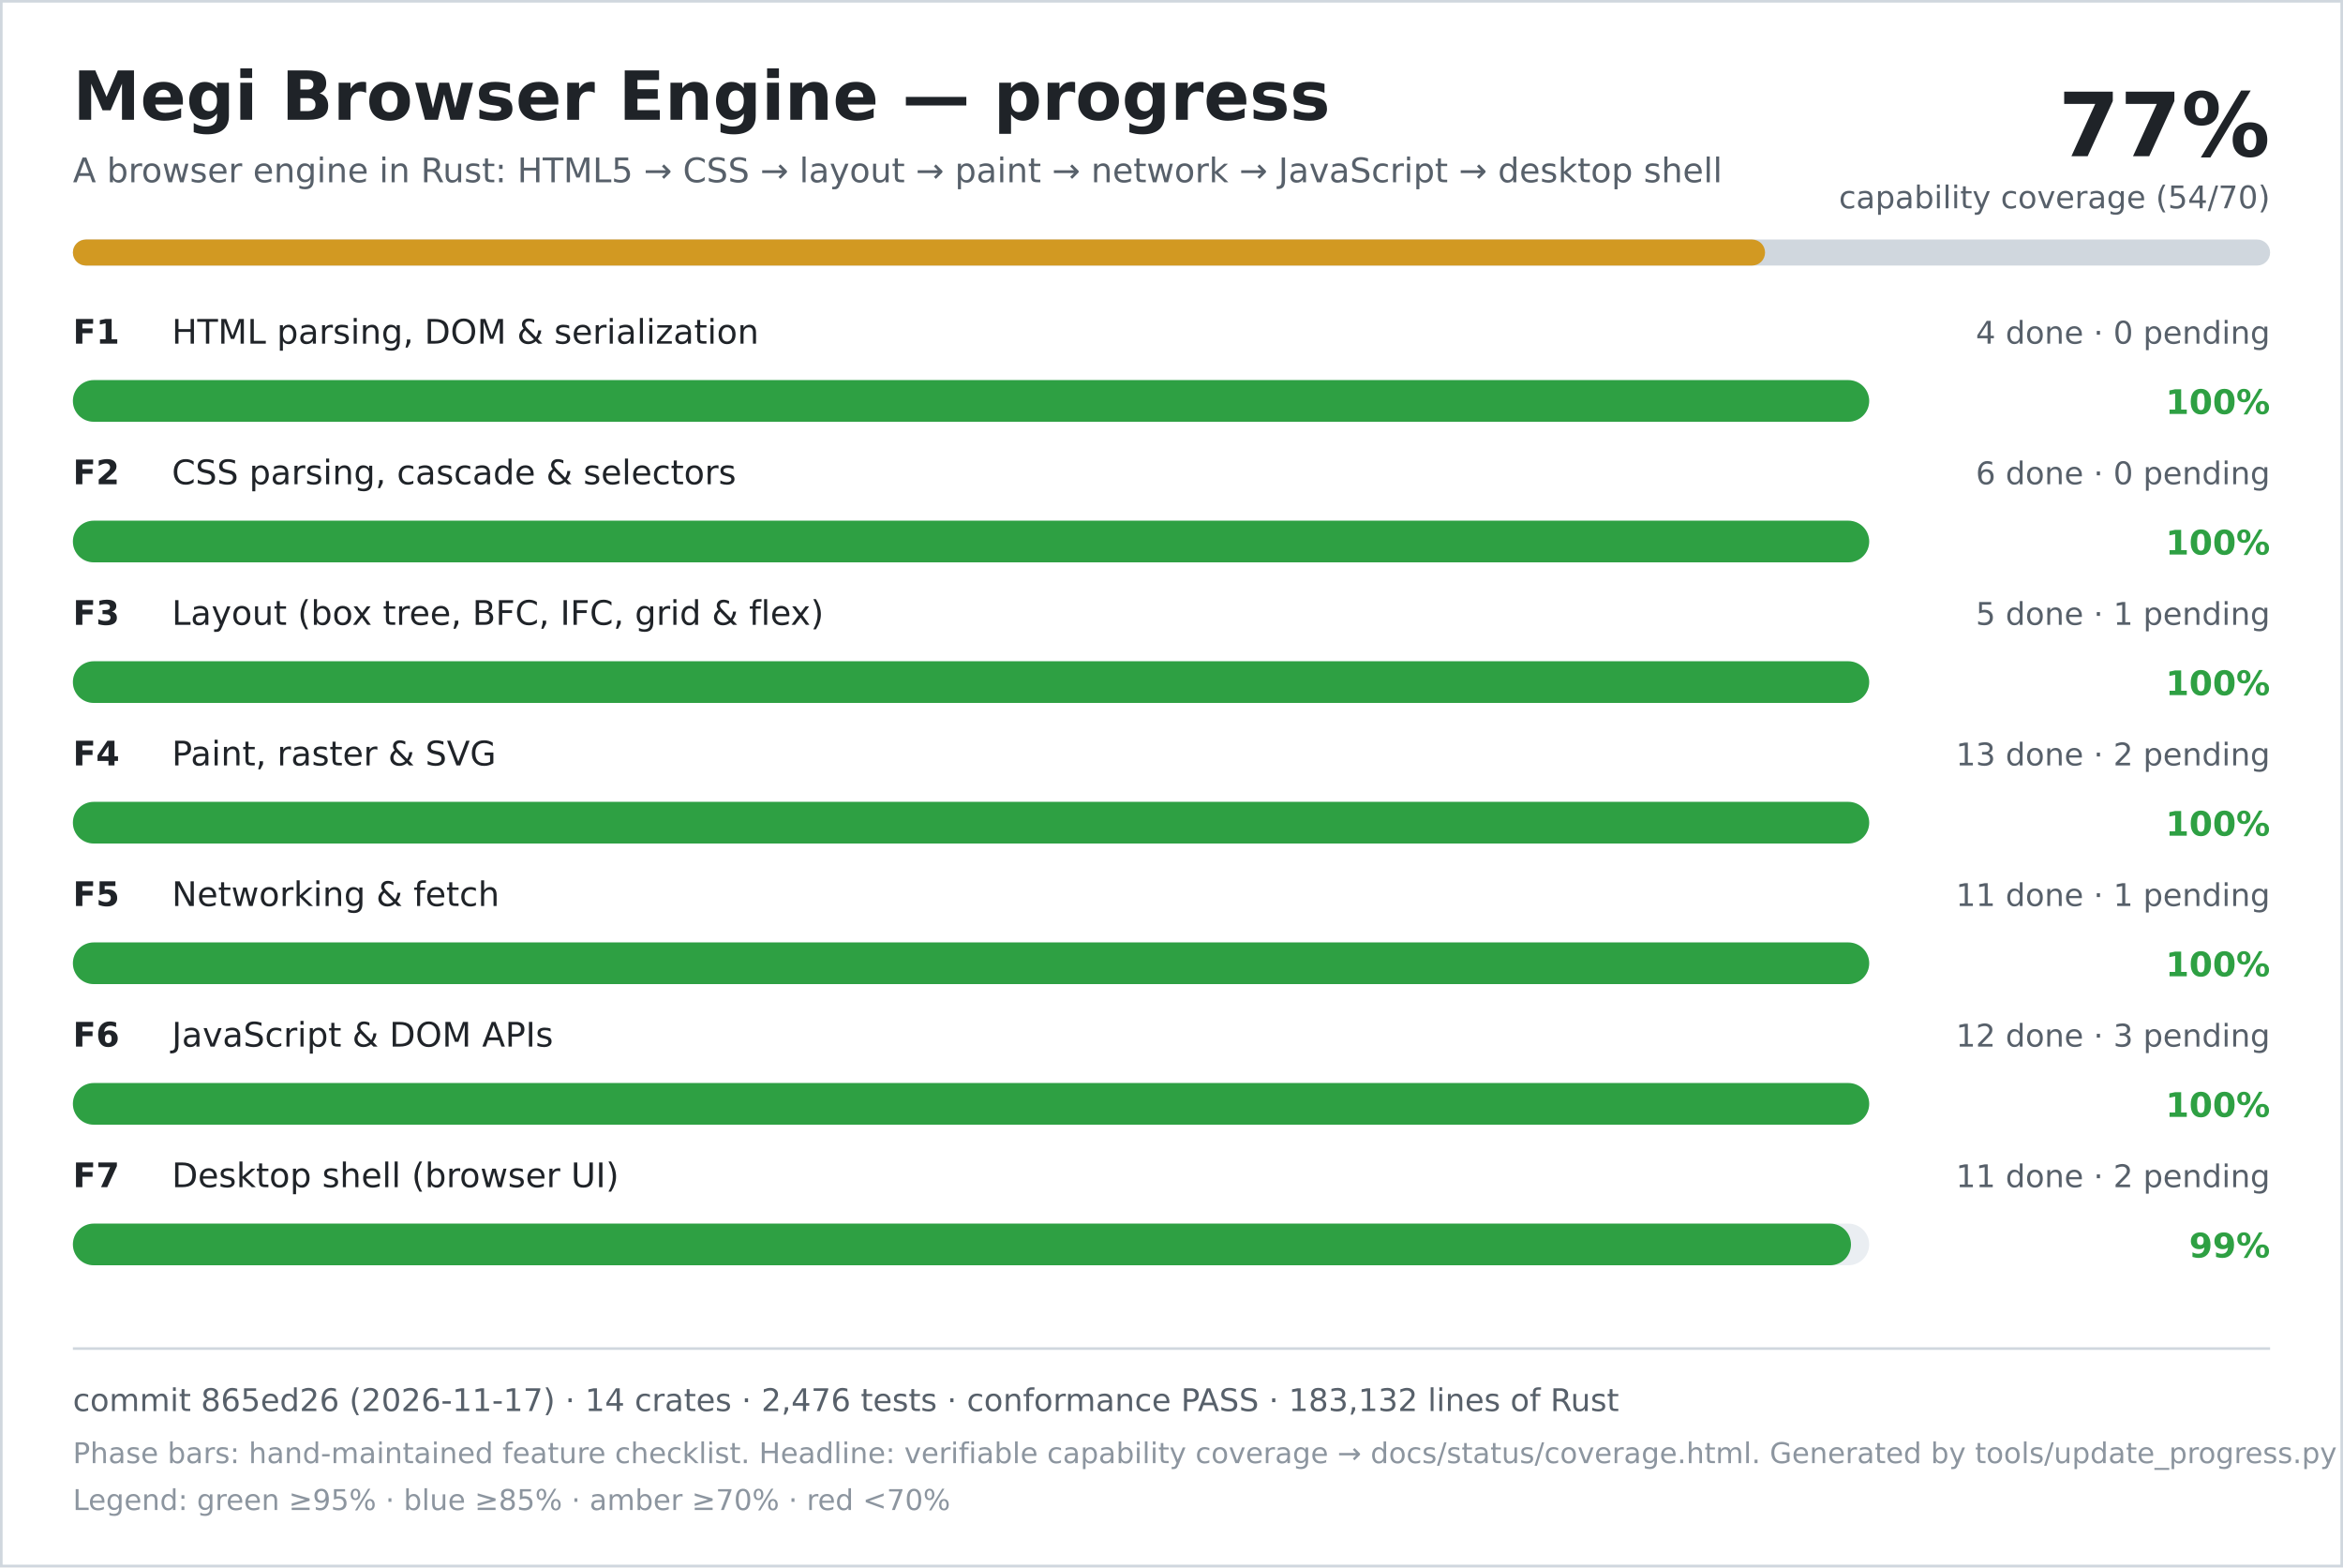
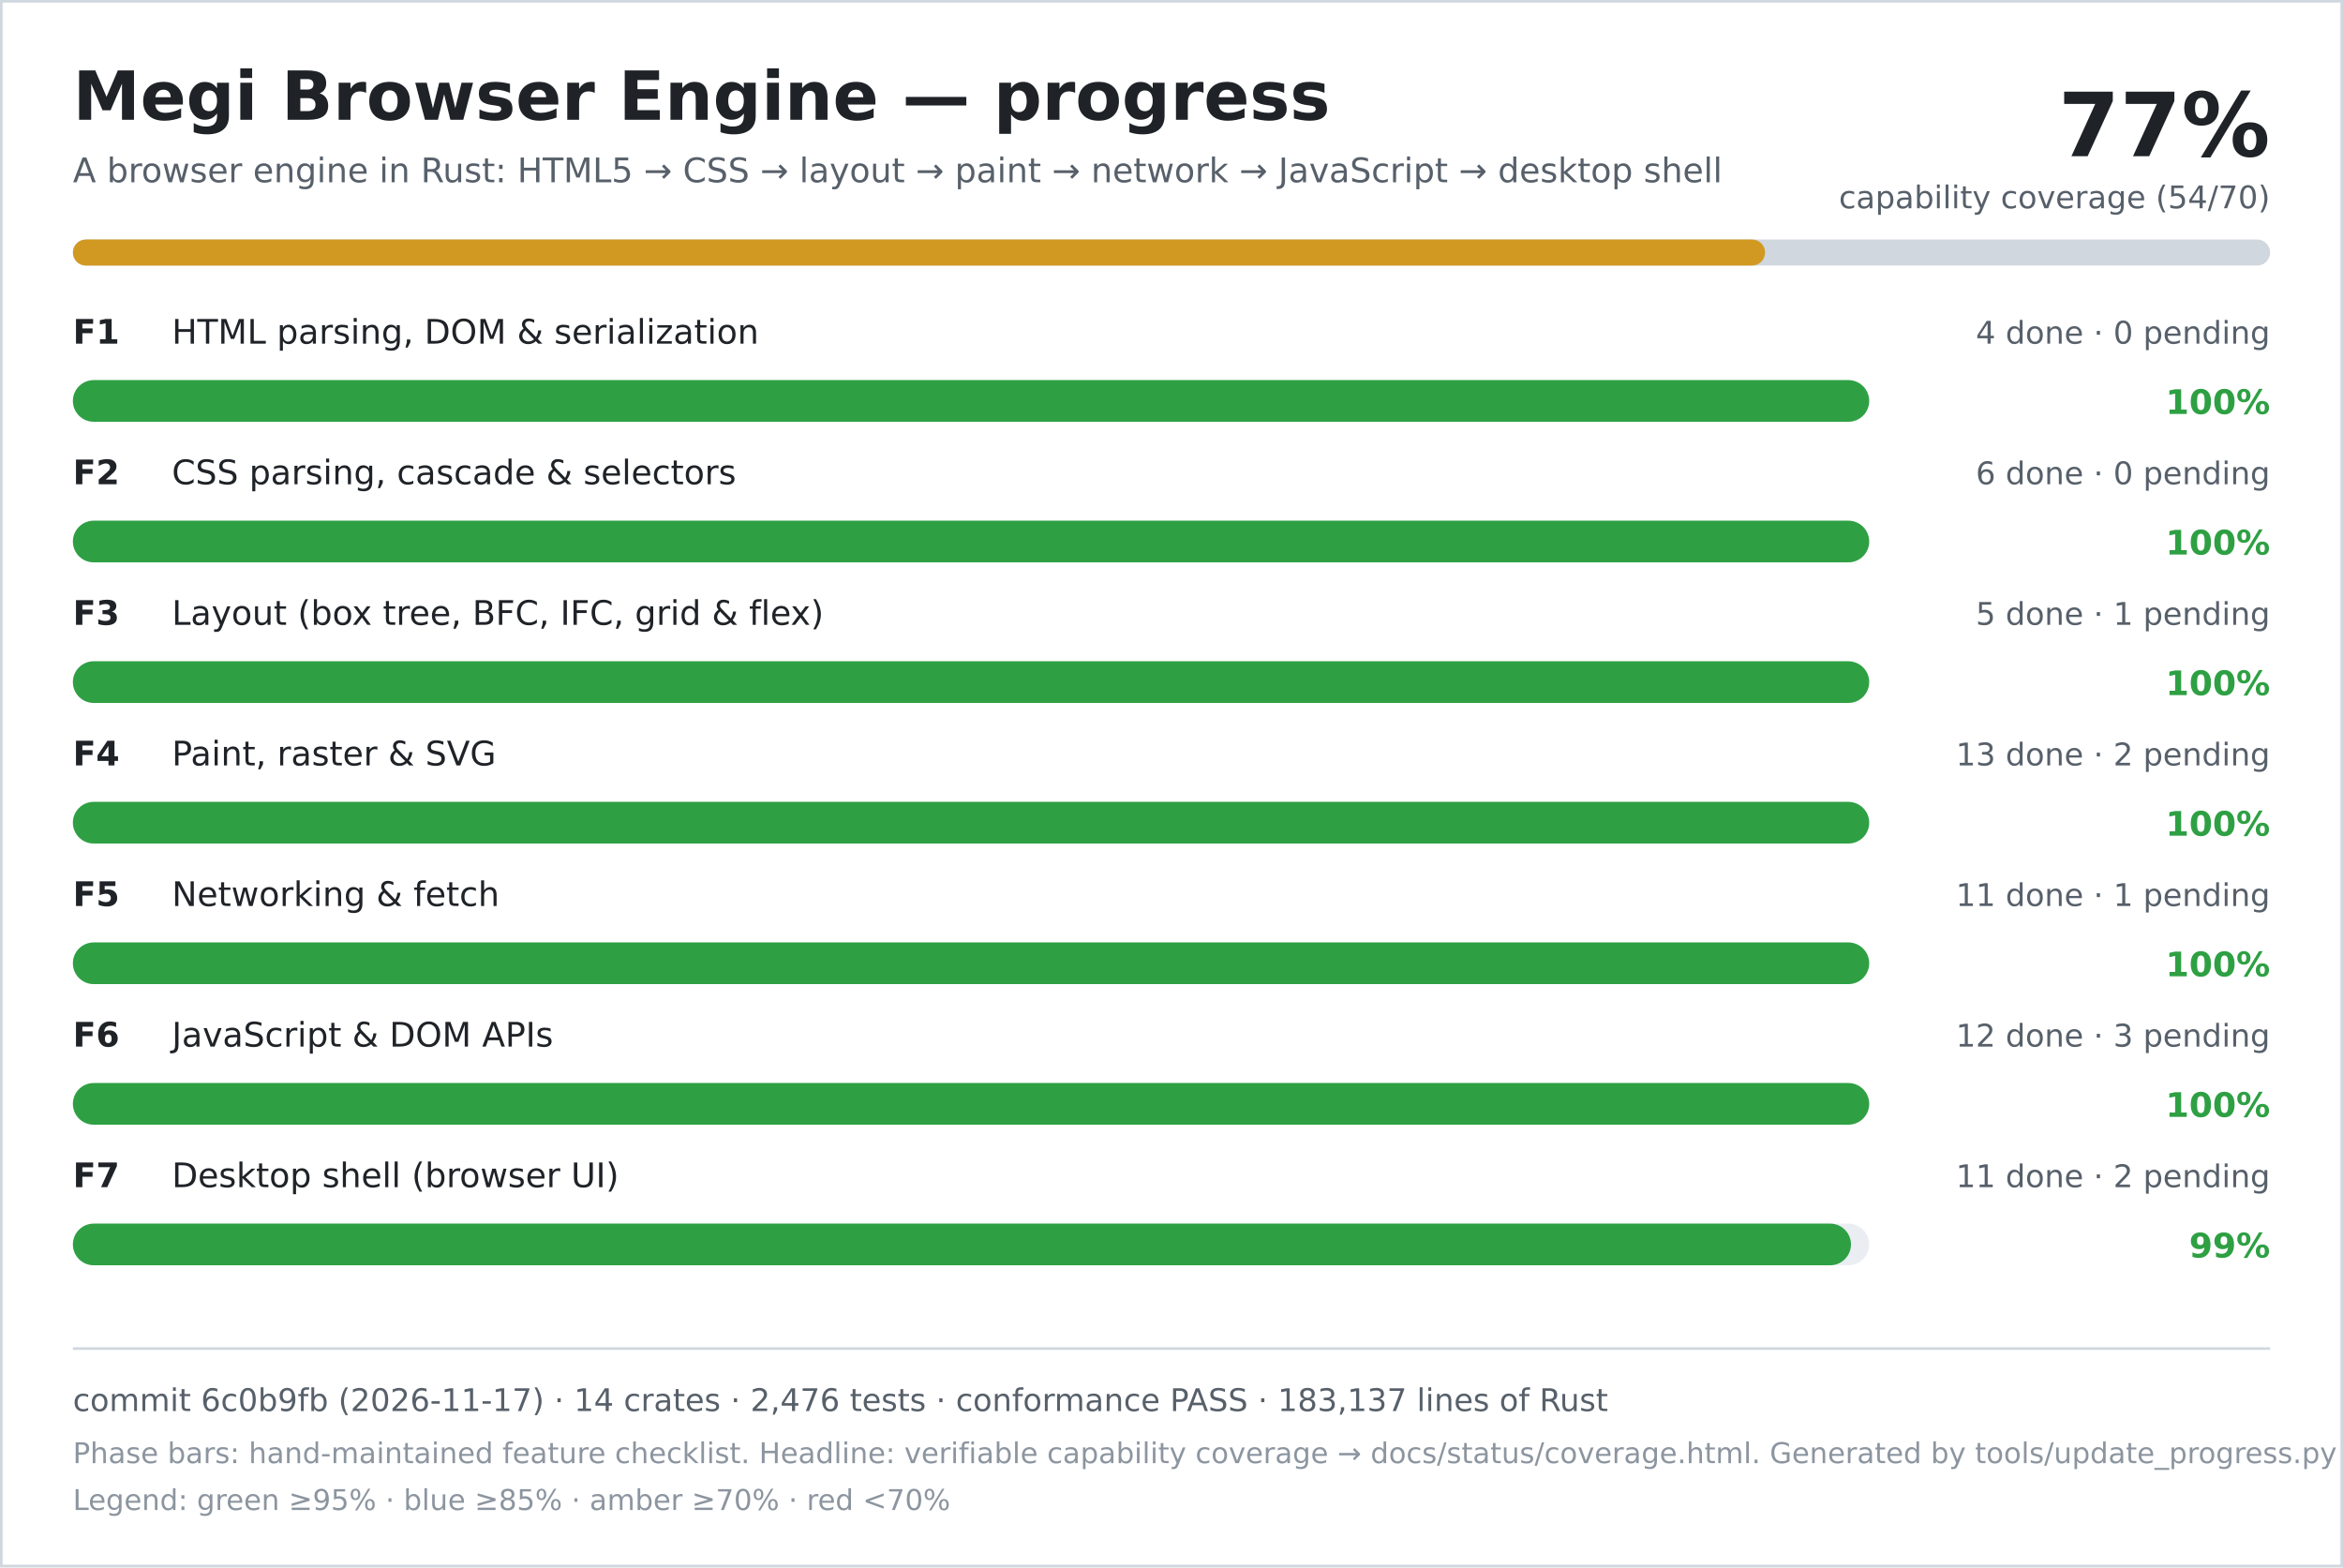
<svg xmlns="http://www.w3.org/2000/svg" width="900" height="602" viewBox="0 0 900 602" role="img" aria-labelledby="title desc">
  <rect width="900" height="602" fill="#ffffff" />
  <rect x="0.5" y="0.5" width="899" height="601" fill="none" stroke="#d0d7de" />
  <text x="28" y="46" font-family="DejaVu Sans, Verdana, sans-serif" font-size="26" font-weight="700" fill="#1f2328">Megi Browser Engine — progress</text>
  <text x="28" y="70" font-family="DejaVu Sans, Verdana, sans-serif" font-size="13" fill="#57606a">A browser engine in Rust: HTML5 → CSS → layout → paint → network → JavaScript → desktop shell</text>
  <text x="872" y="60" text-anchor="end" font-family="DejaVu Sans, Verdana, sans-serif" font-size="34" font-weight="700" fill="#1f2328">77%</text>
  <text x="872" y="80" text-anchor="end" font-family="DejaVu Sans, Verdana, sans-serif" font-size="12" fill="#57606a">capability coverage (54/70)</text>
  <rect x="28" y="92" width="844" height="10" rx="5" fill="#d0d7de" />
  <rect x="28" y="92" width="650" height="10" rx="5" fill="#d29922" />
  <text x="28" y="132" font-family="DejaVu Sans, Verdana, sans-serif" font-size="13" font-weight="700" fill="#1f2328">F1</text>
  <text x="66" y="132" font-family="DejaVu Sans, Verdana, sans-serif" font-size="13" fill="#1f2328">HTML parsing, DOM &amp; serialization</text>
  <text x="872" y="132" text-anchor="end" font-family="DejaVu Sans, Verdana, sans-serif" font-size="12" fill="#57606a">4 done · 0 pending</text>
  <rect x="28" y="146" width="690" height="16" rx="8" fill="#eaeef2" />
  <rect x="28" y="146" width="690" height="16" rx="8" fill="#2ea043" />
  <text x="872" y="159" text-anchor="end" font-family="DejaVu Sans, Verdana, sans-serif" font-size="13" font-weight="700" fill="#2ea043">100%</text>
  <text x="28" y="186" font-family="DejaVu Sans, Verdana, sans-serif" font-size="13" font-weight="700" fill="#1f2328">F2</text>
  <text x="66" y="186" font-family="DejaVu Sans, Verdana, sans-serif" font-size="13" fill="#1f2328">CSS parsing, cascade &amp; selectors</text>
  <text x="872" y="186" text-anchor="end" font-family="DejaVu Sans, Verdana, sans-serif" font-size="12" fill="#57606a">6 done · 0 pending</text>
  <rect x="28" y="200" width="690" height="16" rx="8" fill="#eaeef2" />
  <rect x="28" y="200" width="690" height="16" rx="8" fill="#2ea043" />
  <text x="872" y="213" text-anchor="end" font-family="DejaVu Sans, Verdana, sans-serif" font-size="13" font-weight="700" fill="#2ea043">100%</text>
  <text x="28" y="240" font-family="DejaVu Sans, Verdana, sans-serif" font-size="13" font-weight="700" fill="#1f2328">F3</text>
  <text x="66" y="240" font-family="DejaVu Sans, Verdana, sans-serif" font-size="13" fill="#1f2328">Layout (box tree, BFC, IFC, grid &amp; flex)</text>
  <text x="872" y="240" text-anchor="end" font-family="DejaVu Sans, Verdana, sans-serif" font-size="12" fill="#57606a">5 done · 1 pending</text>
  <rect x="28" y="254" width="690" height="16" rx="8" fill="#eaeef2" />
  <rect x="28" y="254" width="690" height="16" rx="8" fill="#2ea043" />
  <text x="872" y="267" text-anchor="end" font-family="DejaVu Sans, Verdana, sans-serif" font-size="13" font-weight="700" fill="#2ea043">100%</text>
  <text x="28" y="294" font-family="DejaVu Sans, Verdana, sans-serif" font-size="13" font-weight="700" fill="#1f2328">F4</text>
  <text x="66" y="294" font-family="DejaVu Sans, Verdana, sans-serif" font-size="13" fill="#1f2328">Paint, raster &amp; SVG</text>
  <text x="872" y="294" text-anchor="end" font-family="DejaVu Sans, Verdana, sans-serif" font-size="12" fill="#57606a">13 done · 2 pending</text>
  <rect x="28" y="308" width="690" height="16" rx="8" fill="#eaeef2" />
  <rect x="28" y="308" width="690" height="16" rx="8" fill="#2ea043" />
  <text x="872" y="321" text-anchor="end" font-family="DejaVu Sans, Verdana, sans-serif" font-size="13" font-weight="700" fill="#2ea043">100%</text>
  <text x="28" y="348" font-family="DejaVu Sans, Verdana, sans-serif" font-size="13" font-weight="700" fill="#1f2328">F5</text>
  <text x="66" y="348" font-family="DejaVu Sans, Verdana, sans-serif" font-size="13" fill="#1f2328">Networking &amp; fetch</text>
  <text x="872" y="348" text-anchor="end" font-family="DejaVu Sans, Verdana, sans-serif" font-size="12" fill="#57606a">11 done · 1 pending</text>
  <rect x="28" y="362" width="690" height="16" rx="8" fill="#eaeef2" />
  <rect x="28" y="362" width="690" height="16" rx="8" fill="#2ea043" />
  <text x="872" y="375" text-anchor="end" font-family="DejaVu Sans, Verdana, sans-serif" font-size="13" font-weight="700" fill="#2ea043">100%</text>
  <text x="28" y="402" font-family="DejaVu Sans, Verdana, sans-serif" font-size="13" font-weight="700" fill="#1f2328">F6</text>
  <text x="66" y="402" font-family="DejaVu Sans, Verdana, sans-serif" font-size="13" fill="#1f2328">JavaScript &amp; DOM APIs</text>
  <text x="872" y="402" text-anchor="end" font-family="DejaVu Sans, Verdana, sans-serif" font-size="12" fill="#57606a">12 done · 3 pending</text>
  <rect x="28" y="416" width="690" height="16" rx="8" fill="#eaeef2" />
  <rect x="28" y="416" width="690" height="16" rx="8" fill="#2ea043" />
  <text x="872" y="429" text-anchor="end" font-family="DejaVu Sans, Verdana, sans-serif" font-size="13" font-weight="700" fill="#2ea043">100%</text>
  <text x="28" y="456" font-family="DejaVu Sans, Verdana, sans-serif" font-size="13" font-weight="700" fill="#1f2328">F7</text>
  <text x="66" y="456" font-family="DejaVu Sans, Verdana, sans-serif" font-size="13" fill="#1f2328">Desktop shell (browser UI)</text>
  <text x="872" y="456" text-anchor="end" font-family="DejaVu Sans, Verdana, sans-serif" font-size="12" fill="#57606a">11 done · 2 pending</text>
  <rect x="28" y="470" width="690" height="16" rx="8" fill="#eaeef2" />
  <rect x="28" y="470" width="683" height="16" rx="8" fill="#2ea043" />
  <text x="872" y="483" text-anchor="end" font-family="DejaVu Sans, Verdana, sans-serif" font-size="13" font-weight="700" fill="#2ea043">99%</text>
  <line x1="28" y1="518" x2="872" y2="518" stroke="#d0d7de" />
-   <text x="28" y="542" font-family="DejaVu Sans, Verdana, sans-serif" font-size="12" fill="#57606a">commit 865ed26 (2026-11-17) · 14 crates · 2,476 tests · conformance PASS · 183,132 lines of Rust</text>
+   <text x="28" y="542" font-family="DejaVu Sans, Verdana, sans-serif" font-size="12" fill="#57606a">commit 6c0b9fb (2026-11-17) · 14 crates · 2,476 tests · conformance PASS · 183,137 lines of Rust</text>
  <text x="28" y="562" font-family="DejaVu Sans, Verdana, sans-serif" font-size="11" fill="#8c959f">Phase bars: hand-maintained feature checklist. Headline: verifiable capability coverage → docs/status/coverage.html. Generated by tools/update_progress.py — do not edit.</text>
  <text x="28" y="580" font-family="DejaVu Sans, Verdana, sans-serif" font-size="11" fill="#8c959f">Legend: green ≥95% · blue ≥85% · amber ≥70% · red &lt;70%</text>
</svg>
